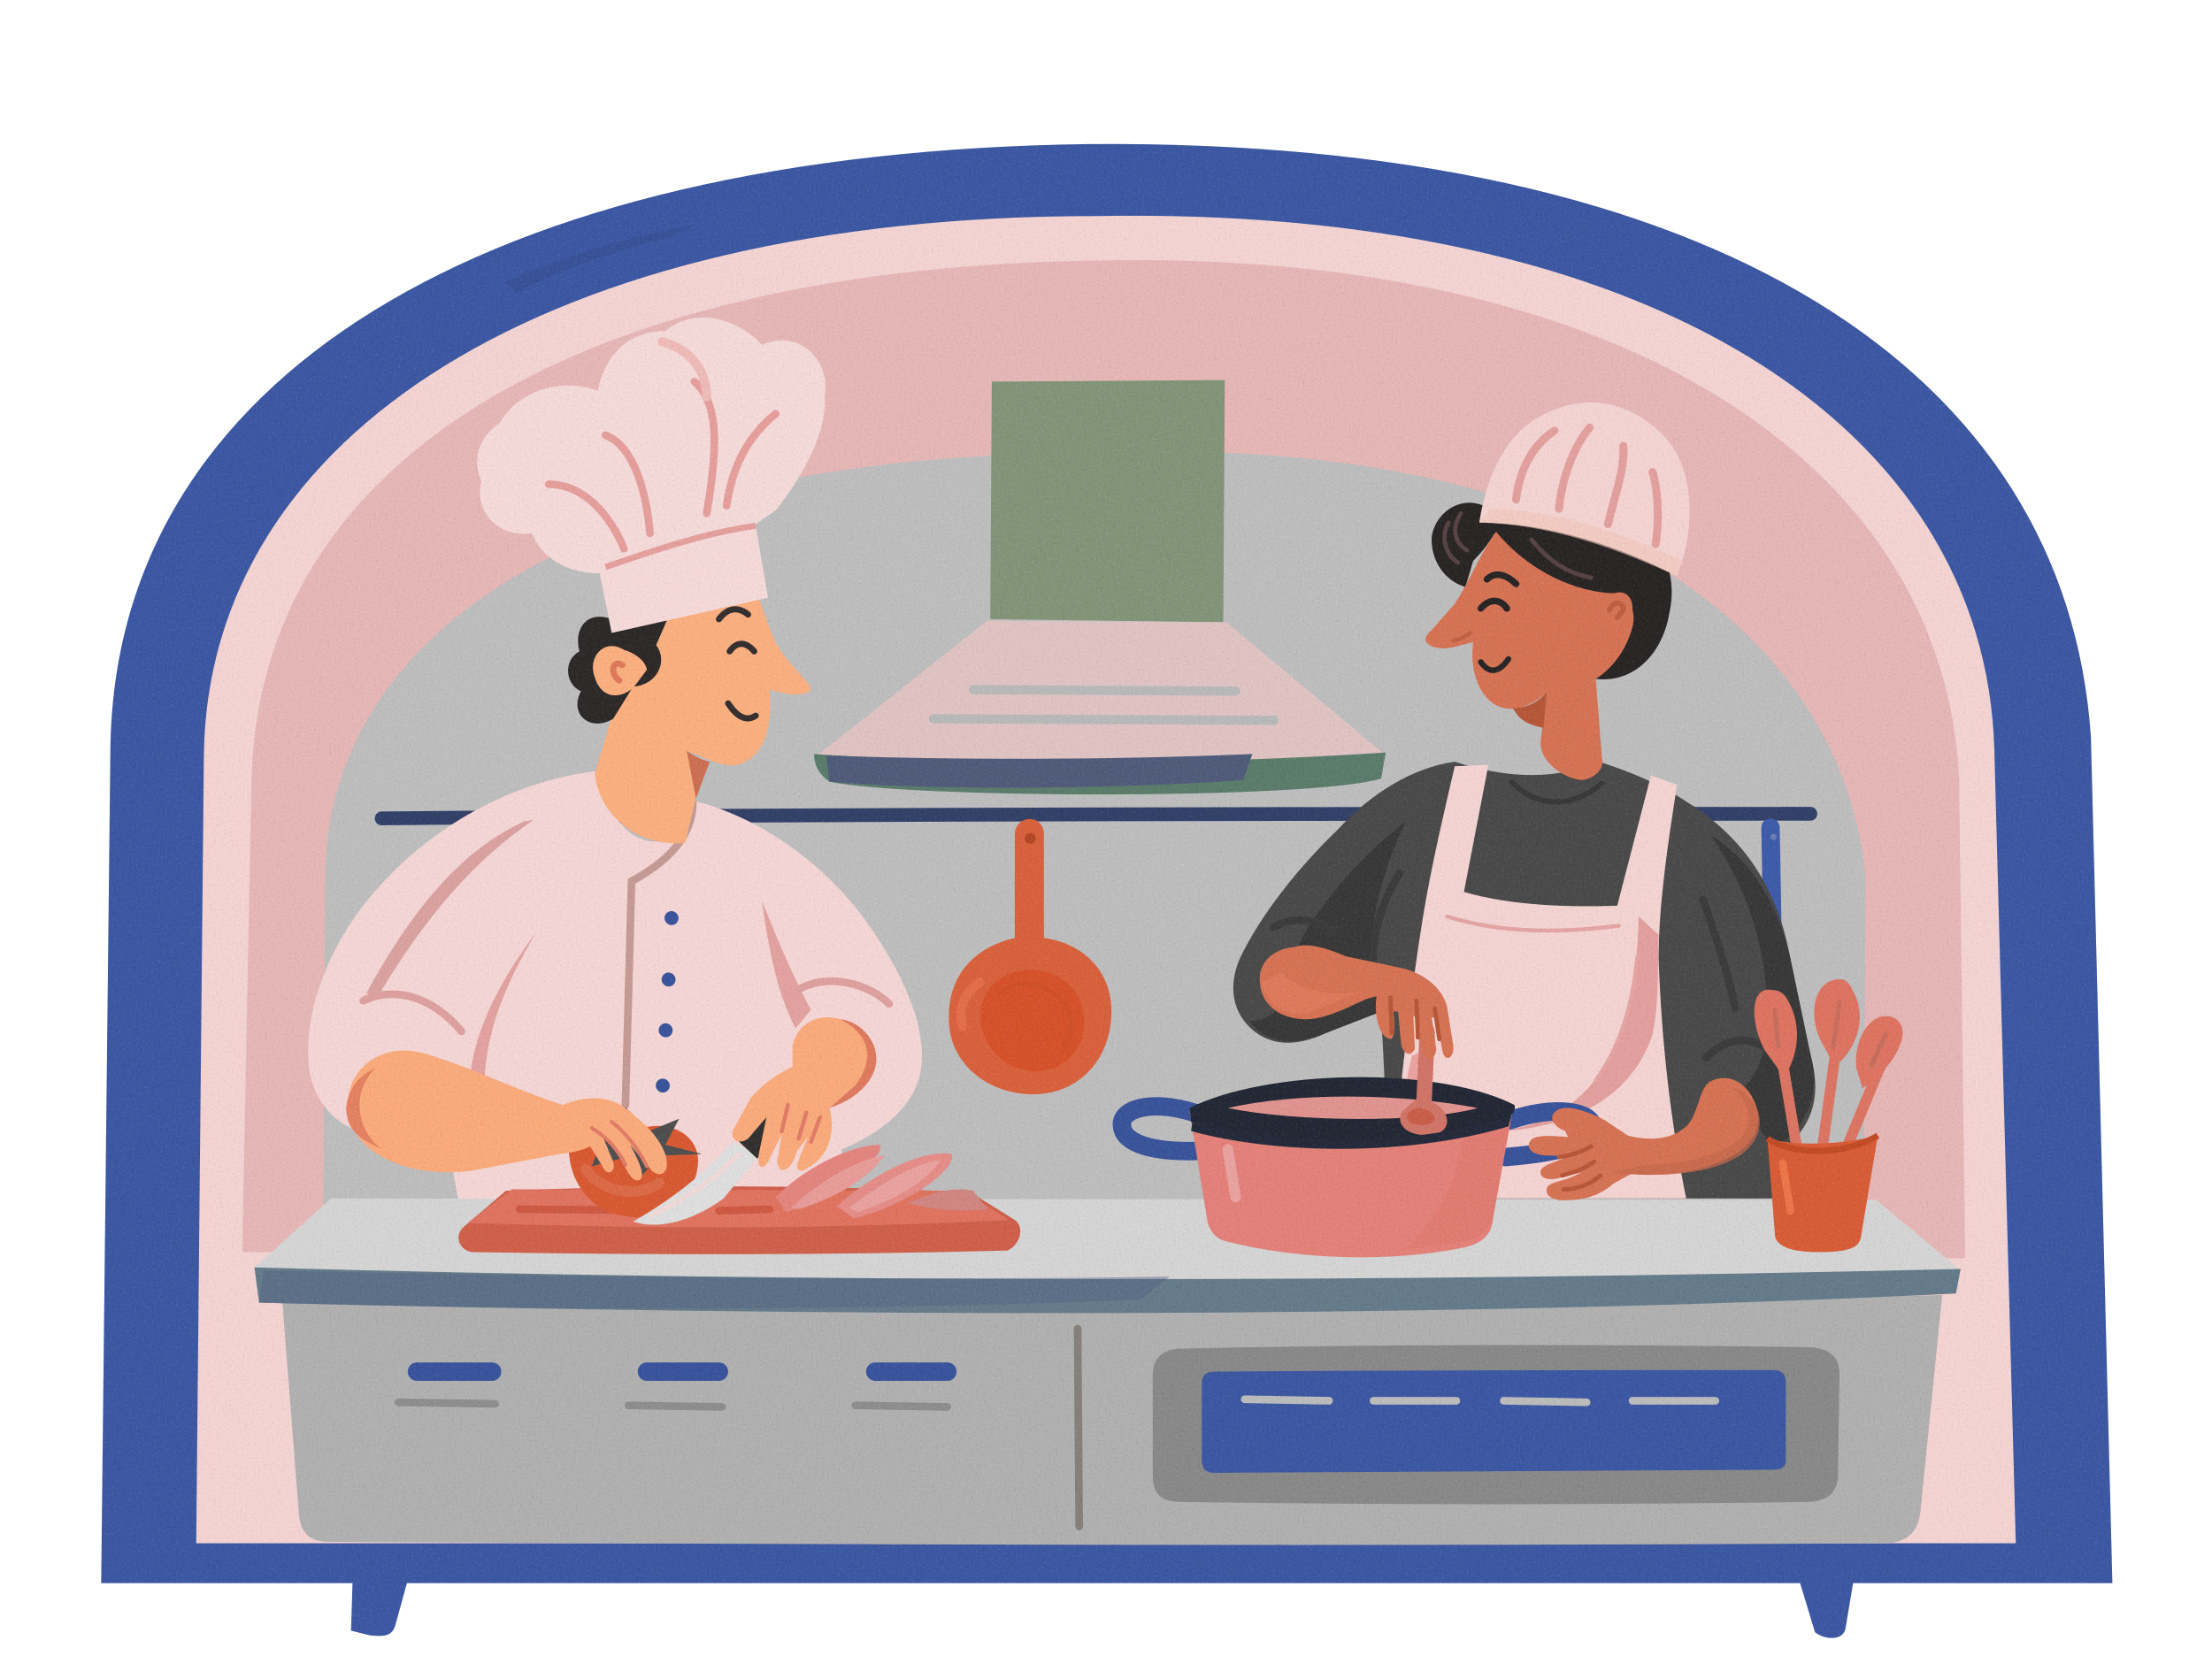
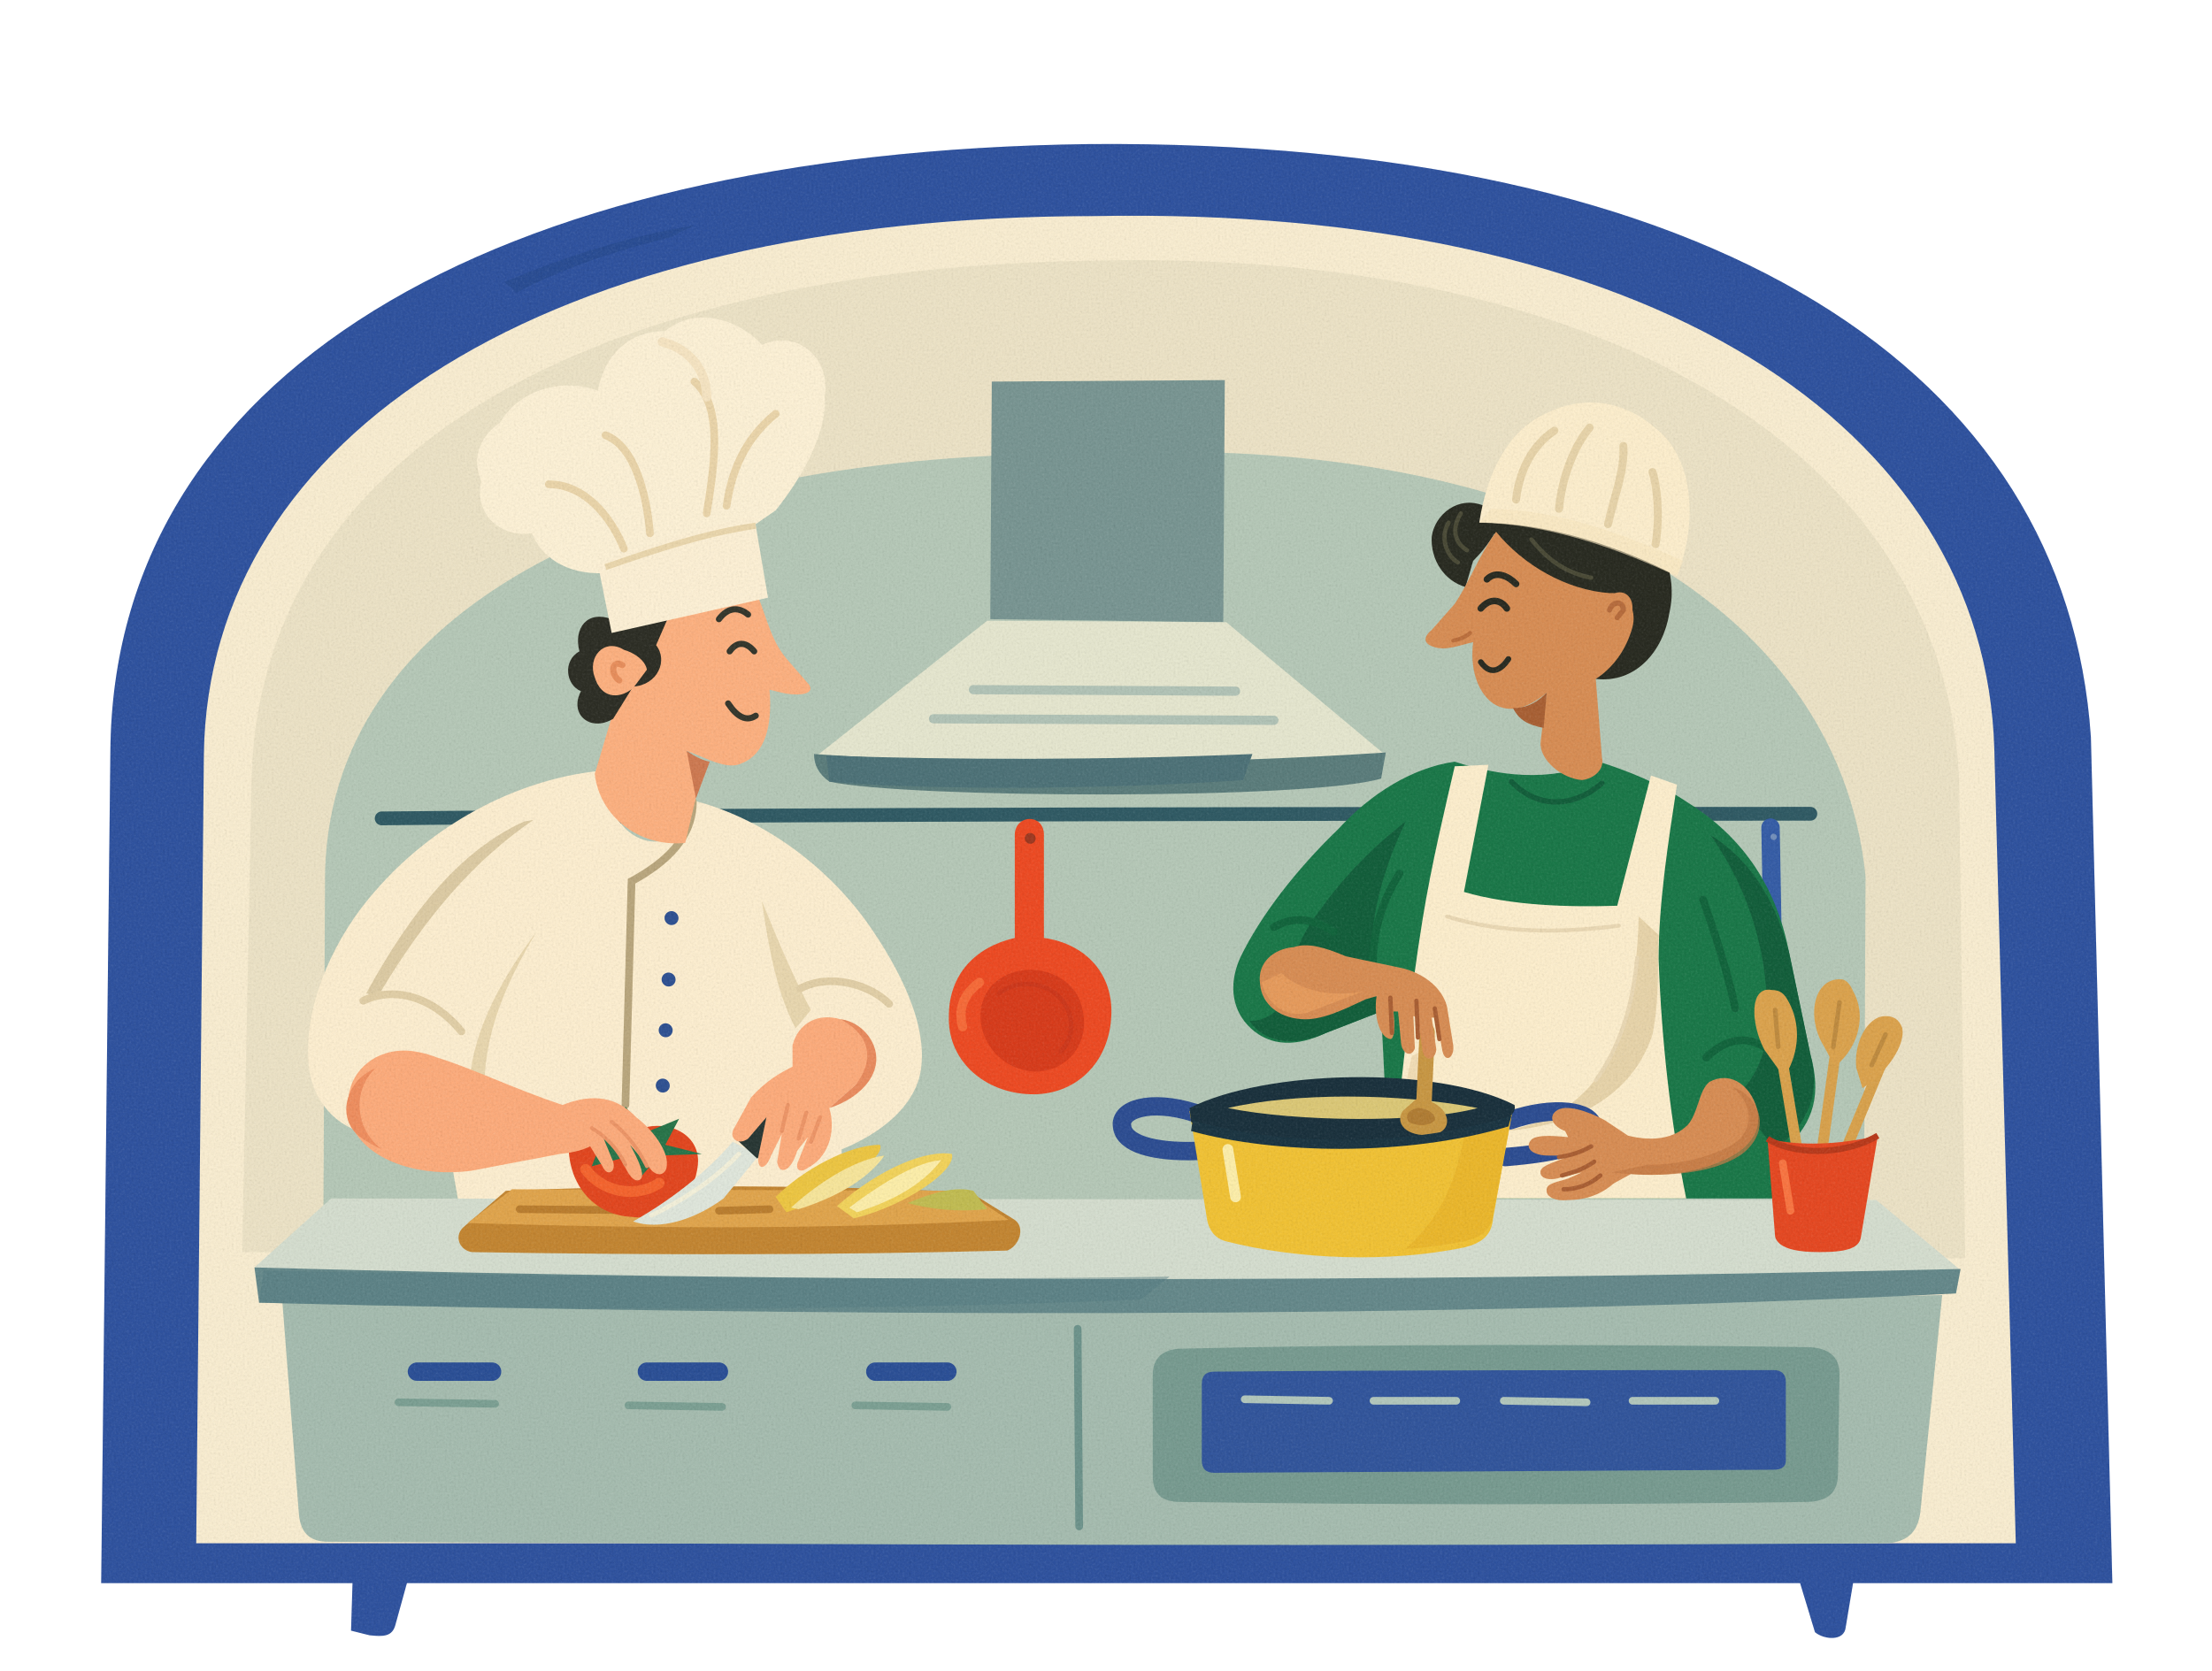
<svg xmlns="http://www.w3.org/2000/svg" viewBox="0 0 1443 1090" fill="none" role="img" aria-labelledby="school-title">
  <defs>
    <filter id="school-gouache" x="-1%" y="-1%" width="102%" height="102%" color-interpolation-filters="sRGB">
      <feTurbulence type="fractalNoise" baseFrequency=".69" numOctaves="3" stitchTiles="stitch" seed="27" result="noise" />
      <feColorMatrix in="noise" type="saturate" values="0" result="mono" />
      <feComponentTransfer in="mono" result="grain">
        <feFuncA type="linear" slope=".2" />
      </feComponentTransfer>
      <feComposite in="grain" in2="SourceGraphic" operator="in" result="paint" />
      <feBlend in="SourceGraphic" in2="paint" mode="soft-light" />
    </filter>
  </defs>
  <g filter="url(#school-gouache)">
-     <path d="M66 1033 72 490C74 247 315 99 711 94 1119 91 1348 242 1364 481L1378 1033Z" fill="#3a56a4" />
-     <path d="M128 1007 133 492C136 284 356 141 714 141 1077 134 1295 278 1301 489L1315 1007Z" fill="#f8d7d5" />
-     <path d="M158 817 164 514C166 295 386 174 717 170 1050 163 1267 297 1278 507L1282 821Z" fill="#e9b9b8" />
-     <path d="M211 788 212 576C211 394 419 294 715 296 1001 282 1199 391 1217 572L1216 789Z" fill="#c0c0c0" />
-     <path d="M329 184C367 168 410 154 453 147L437 155C399 164 363 177 337 191Z" fill="#344d94" opacity=".65" />
-     <path d="m647 249 152-1-1 158-152-2Z" fill="#829578" />
-     <path d="m644 405 156 1 103 86c-109 15-259 15-370 1Z" fill="#e3c6c5" />
-     <path d="M531 492c117 8 252 7 373-1l-3 17c-46 14-310 13-360 2-7-5-10-11-10-18Z" fill="#5a7c6a" />
-     <path d="M539 493c83 3 184 3 278-1l-6 17c-100 7-218 6-270 1Z" fill="#4e5a7a" />
-     <path d="m635 450 171 1m-197 18 222 1" stroke="#bbbbbb" stroke-width="6" stroke-linecap="round" />
-     <path d="M249 534c296-3 630-3 932-3" stroke="#303e67" stroke-width="9" stroke-linecap="round" />
-     <path d="m1155 540 2 110" stroke="#3c5aab" stroke-width="12" stroke-linecap="round" />
-     <path d="m1157 546 .1 .1" stroke="#687db7" stroke-width="4" stroke-linecap="round" />
-     <path d="M662 546c-1-15 20-16 19 0v66c28 4 45 24 44 50-1 31-23 53-53 52-30-1-54-22-53-51 0-27 17-45 43-51Z" fill="#dc603a" />
-     <path d="M647 643c19-19 54-10 59 15 7 28-18 48-42 39-23-8-32-37-17-54Z" fill="#d95027" />
-     <path d="M652 648c18-13 42-3 46 15 2 9 0 17-6 23" stroke="#d34e25" stroke-width="3" stroke-linecap="round" />
-     <path d="M639 641c-11 8-14 18-11 29" stroke="#e76e47" stroke-width="6" stroke-linecap="round" />
-     <path d="m672 547 .1 .1" stroke="#b34422" stroke-width="7" stroke-linecap="round" />
+     <path d="M66 1033 72 490C74 247 315 99 711 94 1119 91 1348 242 1364 481L1378 1033Z" fill="#2d519f" />
+     <path d="M128 1007 133 492C136 284 356 141 714 141 1077 134 1295 278 1301 489L1315 1007Z" fill="#fbefd2" />
+     <path d="M158 817 164 514C166 295 386 174 717 170 1050 163 1267 297 1278 507L1282 821Z" fill="#eee4c7" />
+     <path d="M211 788 212 576C211 394 419 294 715 296 1001 282 1199 391 1217 572L1216 789Z" fill="#b6c9b8" />
+     <path d="M329 184C367 168 410 154 453 147L437 155C399 164 363 177 337 191Z" fill="#24488e" opacity=".65" />
+     <path d="m647 249 152-1-1 158-152-2Z" fill="#789592" />
+     <path d="m644 405 156 1 103 86c-109 15-259 15-370 1Z" fill="#e7e8d0" />
+     <path d="M531 492c117 8 252 7 373-1l-3 17c-46 14-310 13-360 2-7-5-10-11-10-18Z" fill="#5a7c7b" />
+     <path d="M539 493c83 3 184 3 278-1l-6 17c-100 7-218 6-270 1Z" fill="#4c7177" />
+     <path d="m635 450 171 1m-197 18 222 1" stroke="#b2c4b7" stroke-width="6" stroke-linecap="round" />
+     <path d="M249 534c296-3 630-3 932-3" stroke="#2e5963" stroke-width="9" stroke-linecap="round" />
+     <path d="m1155 540 2 110" stroke="#345ca7" stroke-width="12" stroke-linecap="round" />
+     <path d="m1157 546 .1 .1" stroke="#7390bc" stroke-width="4" stroke-linecap="round" />
+     <path d="M662 546c-1-15 20-16 19 0v66c28 4 45 24 44 50-1 31-23 53-53 52-30-1-54-22-53-51 0-27 17-45 43-51Z" fill="#ef4921" />
+     <path d="M647 643c19-19 54-10 59 15 7 28-18 48-42 39-23-8-32-37-17-54Z" fill="#d93a19" />
+     <path d="M652 648c18-13 42-3 46 15 2 9 0 17-6 23" stroke="#cf3619" stroke-width="3" stroke-linecap="round" />
+     <path d="M639 641c-11 8-14 18-11 29" stroke="#f96a37" stroke-width="6" stroke-linecap="round" />
+     <path d="m672 547 .1 .1" stroke="#9e371e" stroke-width="7" stroke-linecap="round" />
    <g id="chef-at-board">
-       <path d="M391 503C334 509 281 540 246 580 218 611 200 653 201 688 201 716 218 737 245 741L292 744 299 784 550 785 549 750C576 739 595 722 600 702 607 671 587 632 565 601 535 560 492 532 451 522 445 546 433 552 420 548 407 544 397 531 391 503Z" fill="#f8d9d8" />
-       <path d="M342 536C300 555 268 595 239 648L246 651C278 597 310 561 348 535Z" fill="#dda3a1" />
-       <path d="M350 608C323 644 307 678 306 711L316 714C315 674 331 640 350 608ZM497 588C502 622 507 648 519 671L529 659C514 631 503 602 497 588Z" fill="#e6a3a1" />
-       <path d="M237 653C258 643 283 651 301 673M522 645C541 635 567 642 580 655" stroke="#e1a2a0" stroke-width="5" stroke-linecap="round" />
-       <path d="M452 523C452 547 434 563 412 575L408 721" stroke="#c89b96" stroke-width="5" stroke-linecap="round" />
-       <path d="m438 599 .1 .1m-2 40 .1 .1m-2 33 .1 .1m-2 36 .1 .1" stroke="#37529d" stroke-width="9" stroke-linecap="round" />
+       <path d="M391 503C334 509 281 540 246 580 218 611 200 653 201 688 201 716 218 737 245 741L292 744 299 784 550 785 549 750C576 739 595 722 600 702 607 671 587 632 565 601 535 560 492 532 451 522 445 546 433 552 420 548 407 544 397 531 391 503Z" fill="#fff0d1" />
+       <path d="M342 536C300 555 268 595 239 648L246 651C278 597 310 561 348 535Z" fill="#decca4" />
+       <path d="M350 608C323 644 307 678 306 711L316 714C315 674 331 640 350 608ZM497 588C502 622 507 648 519 671L529 659C514 631 503 602 497 588Z" fill="#ead8af" />
+       <path d="M237 653C258 643 283 651 301 673M522 645C541 635 567 642 580 655" stroke="#e3d0a7" stroke-width="5" stroke-linecap="round" />
+       <path d="M452 523C452 547 434 563 412 575L408 721" stroke="#baa77d" stroke-width="5" stroke-linecap="round" />
+       <path d="m438 599 .1 .1m-2 40 .1 .1m-2 33 .1 .1m-2 36 .1 .1" stroke="#2d5092" stroke-width="9" stroke-linecap="round" />
      <path d="M438 400C457 387 479 380 494 388 501 405 503 419 515 432L528 447C532 454 518 454 510 452L502 450C504 474 499 492 484 498 474 503 460 494 448 490L456 512 447 550C416 553 391 532 388 505L399 468C385 461 388 435 401 423 408 409 428 408 438 400Z" fill="#ffb17f" />
-       <path d="M448 490c6 4 10 6 15 7l-9 24Z" fill="#cf6f52" />
-       <path d="M399 404c-16-6-25 6-21 21-11 6-9 22 1 26-8 15 6 27 21 18l13-21c16-1 23-17 15-27l10-23Z" fill="#2a2625" />
+       <path d="M448 490c6 4 10 6 15 7l-9 24Z" fill="#cf7950" />
+       <path d="M399 404c-16-6-25 6-21 21-11 6-9 22 1 26-8 15 6 27 21 18l13-21c16-1 23-17 15-27l10-23Z" fill="#2b2c23" />
      <path d="M407 424c-13-8-24 5-19 18 4 13 15 15 25 7l9-12c-1-6-8-11-15-13Z" fill="#ffb17f" />
-       <path d="M406 434c-7-4-8 6-2 10" stroke="#e2795b" stroke-width="4" stroke-linecap="round" />
-       <path d="M469 404c6-8 13-8 19-3m-12 24c5-7 11-6 16 0M475 459c6 9 12 12 18 8" stroke="#332c2c" stroke-width="4" stroke-linecap="round" />
-       <path d="M326 276C338 255 366 246 390 255 394 233 409 216 434 216 456 198 485 211 497 225 522 214 542 236 538 258 540 282 523 312 506 333L493 342 394 374C369 375 353 363 347 348 325 351 309 334 314 314 307 298 314 284 326 276Z" fill="#f9dedd" />
-       <path d="M390 368C423 355 457 344 492 337L501 390 399 413Z" fill="#f9dddc" />
-       <path d="M395 370C427 359 459 348 493 343" stroke="#e9a19f" stroke-width="4" />
-       <path d="M358 316C382 316 399 338 407 358M395 284C414 291 422 323 424 348M453 249C472 265 466 304 461 335M506 270C485 287 477 309 474 330" stroke="#e9a09d" stroke-width="5" stroke-linecap="round" />
-       <path d="M432 223C454 229 461 246 461 259" stroke="#f3bdbb" stroke-width="6" stroke-linecap="round" />
+       <path d="M406 434c-7-4-8 6-2 10" stroke="#e98e5b" stroke-width="4" stroke-linecap="round" />
+       <path d="M469 404c6-8 13-8 19-3m-12 24c5-7 11-6 16 0M475 459c6 9 12 12 18 8" stroke="#33352a" stroke-width="4" stroke-linecap="round" />
+       <path d="M326 276C338 255 366 246 390 255 394 233 409 216 434 216 456 198 485 211 497 225 522 214 542 236 538 258 540 282 523 312 506 333L493 342 394 374C369 375 353 363 347 348 325 351 309 334 314 314 307 298 314 284 326 276Z" fill="#fff3d7" />
+       <path d="M390 368C423 355 457 344 492 337L501 390 399 413Z" fill="#fff2d6" />
+       <path d="M395 370C427 359 459 348 493 343" stroke="#ecd8ad" stroke-width="4" />
+       <path d="M358 316C382 316 399 338 407 358M395 284C414 291 422 323 424 348M453 249C472 265 466 304 461 335M506 270C485 287 477 309 474 330" stroke="#ecd6aa" stroke-width="5" stroke-linecap="round" />
+       <path d="M432 223C454 229 461 246 461 259" stroke="#f8e6c3" stroke-width="6" stroke-linecap="round" />
    </g>
    <g id="reference-right-cook-back">
-       <path d="M949 497C921 501 894 518 873 541 845 568 822 598 809 625 801 643 804 660 816 671 829 683 846 683 865 674L901 660 907 782 1158 782 1165 749C1184 732 1188 713 1181 688L1167 621C1158 575 1134 544 1100 523 1082 511 1062 503 1043 497 1010 511 977 506 949 497Z" fill="#484848" />
-       <path d="M917 536C895 553 875 574 861 594 847 612 840 631 840 651 833 662 822 667 815 666 825 681 845 683 865 674L901 660C888 625 896 580 917 536Z" fill="#363636" />
-       <path d="M1116 545C1143 584 1152 622 1153 660 1154 684 1147 702 1132 716L1158 750C1179 734 1188 714 1181 688L1167 621C1157 584 1140 560 1116 545Z" fill="#363636" />
-       <path d="M913 570C900 590 894 614 896 637M831 605C845 597 858 600 870 608M1111 587C1119 610 1127 634 1132 658M1113 690C1128 676 1141 676 1154 685" stroke="#393939" stroke-width="5" stroke-linecap="round" />
-       <path d="M968 330C951 323 936 336 934 350 933 365 942 379 956 383L961 366C966 361 971 355 975 348 993 371 1017 383 1042 388 1052 394 1054 402 1048 412L1041 443C1067 446 1085 425 1089 400 1095 374 1083 347 1061 334 1035 319 992 318 968 330Z" fill="#262222" />
-       <path d="M945 341C939 351 944 363 951 367M953 335C946 346 950 355 957 359M999 352C1011 367 1023 374 1038 377" stroke="#624848" stroke-width="2.8" stroke-linecap="round" opacity=".8" />
-       <path d="M976 347C965 362 959 379 949 394L934 411C928 416 929 420 935 422 943 425 952 421 961 419 959 435 963 451 974 459 985 466 997 462 1009 452L1005 484C1004 496 1019 508 1032 509 1040 508 1047 502 1045 494L1041 443C1052 436 1061 424 1065 409 1068 397 1061 386 1050 387 1022 385 994 369 976 347Z" fill="#d97252" />
-       <path d="M1009 452C1001 460 994 462 987 462 991 470 997 473 1007 475Z" fill="#b85536" />
-       <path d="M1048 391C1055 383 1065 386 1065 397 1065 407 1057 414 1048 412" fill="#d97252" />
-       <path d="M1050 398C1052 392 1059 392 1059 398L1055 403" stroke="#c15d3f" stroke-width="3.4" stroke-linecap="round" />
-       <path d="M970 378C976 372 984 376 989 381M966 397C972 390 979 391 983 397" stroke="#262222" stroke-width="4.3" stroke-linecap="round" />
-       <path d="M966 432C973 442 980 436 984 430" stroke="#262222" stroke-width="3.7" stroke-linecap="round" />
-       <path d="M948 418C953 417 957 415 959 413" stroke="#c35f40" stroke-width="2.6" stroke-linecap="round" />
-       <path d="M986 510C1003 528 1027 527 1045 511" stroke="#363636" stroke-width="3.5" stroke-linecap="round" />
-       <path d="M965 341C970 308 984 281 1008 270 1036 256 1063 263 1083 282 1104 301 1108 340 1094 376 1058 357 1010 341 965 341Z" fill="#f8d7d5" />
-       <path d="M989 326C991 308 999 291 1014 281M1017 332C1019 311 1027 291 1037 279M1049 342C1053 324 1060 307 1059 291M1080 355C1083 337 1081 317 1078 308" stroke="#e6a19f" stroke-width="5.2" stroke-linecap="round" />
-       <path d="M973 332C1018 333 1058 348 1098 366L1094 376C1053 357 1010 342 965 341Z" fill="#f5c8ba" opacity=".6" />
-       <path d="M949 500 971 499 955 582C986 591 1023 592 1055 591L1077 506 1094 512C1088 551 1082 590 1082 626 1084 681 1090 733 1100 782L907 782C912 720 920 649 928 600 934 563 943 526 949 500Z" fill="#f8d7d5" />
-       <path d="M1069 598C1068 648 1057 687 1036 710 1019 728 1002 734 981 738 1027 735 1065 715 1078 675 1083 651 1081 626 1082 610Z" fill="#e6a19f" />
-       <path d="M927 686C928 721 929 752 933 782L907 782C911 742 916 710 921 689Z" fill="#efa5a2" />
-       <path d="M944 598C979 609 1018 609 1056 604M1068 625C1065 658 1056 684 1041 705" stroke="#e8a6a4" stroke-width="2.6" stroke-linecap="round" />
+       <path d="M949 497C921 501 894 518 873 541 845 568 822 598 809 625 801 643 804 660 816 671 829 683 846 683 865 674L901 660 907 782 1158 782 1165 749C1184 732 1188 713 1181 688L1167 621C1158 575 1134 544 1100 523 1082 511 1062 503 1043 497 1010 511 977 506 949 497Z" fill="#187747" />
+       <path d="M917 536C895 553 875 574 861 594 847 612 840 631 840 651 833 662 822 667 815 666 825 681 845 683 865 674L901 660C888 625 896 580 917 536Z" fill="#105d39" />
+       <path d="M1116 545C1143 584 1152 622 1153 660 1154 684 1147 702 1132 716L1158 750C1179 734 1188 714 1181 688L1167 621C1157 584 1140 560 1116 545Z" fill="#105d39" />
+       <path d="M913 570C900 590 894 614 896 637M831 605C845 597 858 600 870 608M1111 587C1119 610 1127 634 1132 658M1113 690C1128 676 1141 676 1154 685" stroke="#0f633a" stroke-width="5" stroke-linecap="round" />
+       <path d="M968 330C951 323 936 336 934 350 933 365 942 379 956 383L961 366C966 361 971 355 975 348 993 371 1017 383 1042 388 1052 394 1054 402 1048 412L1041 443C1067 446 1085 425 1089 400 1095 374 1083 347 1061 334 1035 319 992 318 968 330Z" fill="#27291f" />
+       <path d="M945 341C939 351 944 363 951 367M953 335C946 346 950 355 957 359M999 352C1011 367 1023 374 1038 377" stroke="#51513b" stroke-width="2.8" stroke-linecap="round" opacity=".8" />
+       <path d="M976 347C965 362 959 379 949 394L934 411C928 416 929 420 935 422 943 425 952 421 961 419 959 435 963 451 974 459 985 466 997 462 1009 452L1005 484C1004 496 1019 508 1032 509 1040 508 1047 502 1045 494L1041 443C1052 436 1061 424 1065 409 1068 397 1061 386 1050 387 1022 385 994 369 976 347Z" fill="#d98d53" />
+       <path d="M1009 452C1001 460 994 462 987 462 991 470 997 473 1007 475Z" fill="#a95f32" />
+       <path d="M1048 391C1055 383 1065 386 1065 397 1065 407 1057 414 1048 412" fill="#d98d53" />
+       <path d="M1050 398C1052 392 1059 392 1059 398L1055 403" stroke="#b76b3b" stroke-width="3.4" stroke-linecap="round" />
+       <path d="M970 378C976 372 984 376 989 381M966 397C972 390 979 391 983 397" stroke="#27291f" stroke-width="4.3" stroke-linecap="round" />
+       <path d="M966 432C973 442 980 436 984 430" stroke="#27291f" stroke-width="3.7" stroke-linecap="round" />
+       <path d="M948 418C953 417 957 415 959 413" stroke="#bc6e3b" stroke-width="2.6" stroke-linecap="round" />
+       <path d="M986 510C1003 528 1027 527 1045 511" stroke="#105d39" stroke-width="3.5" stroke-linecap="round" />
+       <path d="M965 341C970 308 984 281 1008 270 1036 256 1063 263 1083 282 1104 301 1108 340 1094 376 1058 357 1010 341 965 341Z" fill="#fff0ce" />
+       <path d="M989 326C991 308 999 291 1014 281M1017 332C1019 311 1027 291 1037 279M1049 342C1053 324 1060 307 1059 291M1080 355C1083 337 1081 317 1078 308" stroke="#e9d5aa" stroke-width="5.2" stroke-linecap="round" />
+       <path d="M973 332C1018 333 1058 348 1098 366L1094 376C1053 357 1010 342 965 341Z" fill="#fae7bf" opacity=".6" />
+       <path d="M949 500 971 499 955 582C986 591 1023 592 1055 591L1077 506 1094 512C1088 551 1082 590 1082 626 1084 681 1090 733 1100 782L907 782C912 720 920 649 928 600 934 563 943 526 949 500Z" fill="#fff0ce" />
+       <path d="M1069 598C1068 648 1057 687 1036 710 1019 728 1002 734 981 738 1027 735 1065 715 1078 675 1083 651 1081 626 1082 610Z" fill="#e9d5aa" />
+       <path d="M927 686C928 721 929 752 933 782L907 782C911 742 916 710 921 689Z" fill="#f4dfb6" />
+       <path d="M944 598C979 609 1018 609 1056 604M1068 625C1065 658 1056 684 1041 705" stroke="#ecdab5" stroke-width="2.6" stroke-linecap="round" />
    </g>
-     <path d="m216 782 1008 1 54 45c-319 13-713 14-1112-1Z" fill="#d8d8d8" />
-     <path d="M184 847c358 6 732 5 1083-2l-14 139c-1 15-8 22-22 23-339 2-673 1-1017-1-12 0-18-6-19-18Z" fill="#b2b2b2" />
-     <path d="M166 827c359 10 735 10 1113 1l-3 16c-345 17-741 15-1107 6Z" fill="#647b8a" />
-     <path d="M172 829c195 4 398 7 591 4l-19 15c-197 8-383 7-575 2Z" fill="#536082" opacity=".45" />
-     <path d="m703 867 1 129" stroke="#85807a" stroke-width="5" stroke-linecap="round" />
-     <path d="M771 880c126-3 271-3 407-1 15 0 22 6 22 18l-1 65c0 12-7 18-21 18-135 2-273 2-408 0-12 0-18-5-18-17v-66c0-11 7-17 19-17Z" fill="#898989" />
-     <path d="M792 895C915 894 1044 894 1157 894Q1165 894 1165 902L1165 953Q1165 959 1157 959L792 961Q784 961 784 953L784 903Q784 895 792 895Z" fill="#3a56a4" />
-     <path d="M812 913L867 914M896 914L950 914M981 914L1035 915M1065 914L1119 914" stroke="#bebebe" stroke-width="5" stroke-linecap="round" />
-     <path d="m272 895 49 0m101 0 47 0m102 0 47 0" stroke="#37529d" stroke-width="12" stroke-linecap="round" />
-     <path d="m260 915 63 1m87 1 61 1m87-1 60 1" stroke="#8e8e8e" stroke-width="5" stroke-linecap="round" />
-     <path d="m230 1032 36-1-8 29c-2 8-8 8-17 7l-12-3Zm944 0h35l-5 30c-1 9-14 8-20 3Z" fill="#3a56a4" />
-     <path d="M330 777c94-4 202-4 303 1l29 18c7 5 3 17-5 20-115 3-230 3-349 1-8-1-12-10-6-16Z" fill="#d25f49" />
-     <path d="m334 776 295 1 29 19c-115 6-227 6-353 2Z" fill="#e3735f" />
-     <path d="m339 789 112 1m18 0 33-1" stroke="#d15840" stroke-width="5" stroke-linecap="round" />
-     <path d="M371 750c-2-17 23-23 39-10 22-13 49-1 45 22-3 22-23 35-43 32-23-1-40-19-41-44Z" fill="#db5830" />
-     <path d="M382 763c11 15 33 19 48 9" stroke="#df6945" stroke-width="7" stroke-linecap="round" />
-     <path d="m392 746-9-15 20 9 5-18 13 17 22-9-9 17 24 6-28 1-12 14-6-14-26 7Z" fill="#4d4d4d" />
-     <path d="M506 781c18-18 48-34 68-34 5 8-35 36-61 44Z" fill="#e7857e" />
-     <path d="M516 788c22-20 45-32 61-34-12 17-34 28-56 35Z" fill="#ec9d9a" />
-     <path d="M546 787c28-25 59-37 75-34 3 11-31 34-64 42Z" fill="#e98d88" />
-     <path d="M554 788c25-19 46-30 60-31-13 17-33 27-55 34Z" fill="#eda3a0" />
-     <path d="M592 785c17-7 31-11 43-8l9 12c-20 2-37 0-52-4Z" fill="#d48683" />
-     <path d="M478 745c-18 21-42 39-65 52 17 6 40-1 59-15l23-28Z" fill="#e2e2e2" />
-     <path d="M481 744c6-14 14-23 22-28l12 13-21 27Z" fill="#2f2e2c" />
-     <path d="M425 793c21-10 42-24 57-40" stroke="#f5dcdb" stroke-width="3" stroke-linecap="round" />
-     <path d="M779 726c-29-9-49-2-47 9 1 11 20 17 49 16m204-20c29-10 53-6 54 4 0 11-20 17-57 20" stroke="#37529c" stroke-width="12" stroke-linecap="round" />
-     <path d="M776 725c63-20 145-22 211-2l-13 72c-1 11-7 16-19 19-49 10-108 8-155-4-8-2-12-8-13-17Z" fill="#e78179" />
-     <path d="M956 735c-5 35-16 59-39 80 15-1 27-3 38-5 12-3 17-7 19-17l12-65Z" fill="#e57b71" />
-     <path d="M776 723c49-25 161-28 212-2 3 12-29 21-72 24-49 4-121-1-139-13Z" fill="#202533" />
-     <path d="M801 723c43-10 111-10 163 0-37 10-119 9-163 0Z" fill="#e49490" />
-     <path d="m801 750 5 31" stroke="#eda3a0" stroke-width="7" stroke-linecap="round" />
-     <path d="M926 674c1-8 10-8 10 0l-2 45c13 6 13 19 2 21-15 3-27-5-21-15l9-8Z" fill="#d37467" />
-     <path d="M925 723c-6 1-9 5-6 9 5 3 13 3 17-1 1-4-5-8-11-8Z" fill="#cc5d49" />
-     <path d="M778 731c57 17 142 18 208-3l-2 7c-67 20-153 18-207 3Z" fill="#212738" />
-     <path d="m1172 748-12-72m29 72 10-73m6 73 24-58" stroke="#df7462" stroke-width="7" stroke-linecap="round" />
-     <path d="M1156 646c-15-3-14 22-5 39l13 18c11-18 10-36 3-49-3-6-6-8-11-8Zm45-7c-18-1-23 25-11 44l7 13c17-14 20-35 12-49-2-5-5-8-8-8Zm29 24c-12 0-21 18-19 34l4 13c16-10 28-28 26-39-2-6-6-8-11-8Z" fill="#e17360" />
-     <path d="m1158 659 2 24m40-29-4 29m34-8-9 20" stroke="#ca6d5c" stroke-width="3" stroke-linecap="round" />
-     <path d="M1153 743c21 5 47 4 72-2l-11 66c-1 7-8 10-27 10-17 0-27-3-29-10Z" fill="#db5b34" />
-     <path d="M1153 743c15 10 48 12 72-2" stroke="#c54923" stroke-width="4" />
-     <path d="m1163 759 5 31" stroke="#f17548" stroke-width="5" stroke-linecap="round" />
+     <path d="m216 782 1008 1 54 45c-319 13-713 14-1112-1Z" fill="#d6dfd0" />
+     <path d="M184 847c358 6 732 5 1083-2l-14 139c-1 15-8 22-22 23-339 2-673 1-1017-1-12 0-18-6-19-18Z" fill="#a6bdb0" />
+     <path d="M166 827c359 10 735 10 1113 1l-3 16c-345 17-741 15-1107 6Z" fill="#64888a" />
+     <path d="M172 829c195 4 398 7 591 4l-19 15c-197 8-383 7-575 2Z" fill="#527a80" opacity=".45" />
+     <path d="m703 867 1 129" stroke="#6c938b" stroke-width="5" stroke-linecap="round" />
+     <path d="M771 880c126-3 271-3 407-1 15 0 22 6 22 18l-1 65c0 12-7 18-21 18-135 2-273 2-408 0-12 0-18-5-18-17v-66c0-11 7-17 19-17Z" fill="#779b90" />
+     <path d="M792 895C915 894 1044 894 1157 894Q1165 894 1165 902L1165 953Q1165 959 1157 959L792 961Q784 961 784 953L784 903Q784 895 792 895Z" fill="#30549c" />
+     <path d="M812 913L867 914M896 914L950 914M981 914L1035 915M1065 914L1119 914" stroke="#b3c8bd" stroke-width="5" stroke-linecap="round" />
+     <path d="m272 895 49 0m101 0 47 0m102 0 47 0" stroke="#294e96" stroke-width="12" stroke-linecap="round" />
+     <path d="m260 915 63 1m87 1 61 1m87-1 60 1" stroke="#7ba093" stroke-width="5" stroke-linecap="round" />
+     <path d="m230 1032 36-1-8 29c-2 8-8 8-17 7l-12-3Zm944 0h35l-5 30c-1 9-14 8-20 3Z" fill="#2d519f" />
+     <path d="M330 777c94-4 202-4 303 1l29 18c7 5 3 17-5 20-115 3-230 3-349 1-8-1-12-10-6-16Z" fill="#c48530" />
+     <path d="m334 776 295 1 29 19c-115 6-227 6-353 2Z" fill="#e2a54b" />
+     <path d="m339 789 112 1m18 0 33-1" stroke="#bb7d2d" stroke-width="5" stroke-linecap="round" />
+     <path d="M371 750c-2-17 23-23 39-10 22-13 49-1 45 22-3 22-23 35-43 32-23-1-40-19-41-44Z" fill="#e4451d" />
+     <path d="M382 763c11 15 33 19 48 9" stroke="#f7632c" stroke-width="7" stroke-linecap="round" />
+     <path d="m392 746-9-15 20 9 5-18 13 17 22-9-9 17 24 6-28 1-12 14-6-14-26 7Z" fill="#267448" />
+     <path d="M506 781c18-18 48-34 68-34 5 8-35 36-61 44Z" fill="#efc741" />
+     <path d="M516 788c22-20 45-32 61-34-12 17-34 28-56 35Z" fill="#f9e79b" />
+     <path d="M546 787c28-25 59-37 75-34 3 11-31 34-64 42Z" fill="#f4d45a" />
+     <path d="M554 788c25-19 46-30 60-31-13 17-33 27-55 34Z" fill="#fff0aa" />
+     <path d="M592 785c17-7 31-11 43-8l9 12c-20 2-37 0-52-4Z" fill="#c2bd51" />
+     <path d="M478 745c-18 21-42 39-65 52 17 6 40-1 59-15l23-28Z" fill="#e1e8dd" />
+     <path d="M481 744c6-14 14-23 22-28l12 13-21 27Z" fill="#263532" />
+     <path d="M425 793c21-10 42-24 57-40" stroke="#f5f2db" stroke-width="3" stroke-linecap="round" />
+     <path d="M779 726c-29-9-49-2-47 9 1 11 20 17 49 16m204-20c29-10 53-6 54 4 0 11-20 17-57 20" stroke="#2b4c92" stroke-width="12" stroke-linecap="round" />
+     <path d="M776 725c63-20 145-22 211-2l-13 72c-1 11-7 16-19 19-49 10-108 8-155-4-8-2-12-8-13-17Z" fill="#f3c333" />
+     <path d="M956 735c-5 35-16 59-39 80 15-1 27-3 38-5 12-3 17-7 19-17l12-65Z" fill="#edb82a" />
+     <path d="M776 723c49-25 161-28 212-2 3 12-29 21-72 24-49 4-121-1-139-13Z" fill="#182f3b" />
+     <path d="M801 723c43-10 111-10 163 0-37 10-119 9-163 0Z" fill="#ddc976" />
+     <path d="m801 750 5 31" stroke="#fff0aa" stroke-width="7" stroke-linecap="round" />
+     <path d="M926 674c1-8 10-8 10 0l-2 45c13 6 13 19 2 21-15 3-27-5-21-15l9-8Z" fill="#c99742" />
+     <path d="M925 723c-6 1-9 5-6 9 5 3 13 3 17-1 1-4-5-8-11-8Z" fill="#b17c32" />
+     <path d="M778 731c57 17 142 18 208-3l-2 7c-67 20-153 18-207 3Z" fill="#193340" />
+     <path d="m1172 748-12-72m29 72 10-73m6 73 24-58" stroke="#daa24b" stroke-width="7" stroke-linecap="round" />
+     <path d="M1156 646c-15-3-14 22-5 39l13 18c11-18 10-36 3-49-3-6-6-8-11-8Zm45-7c-18-1-23 25-11 44l7 13c17-14 20-35 12-49-2-5-5-8-8-8Zm29 24c-12 0-21 18-19 34l4 13c16-10 28-28 26-39-2-6-6-8-11-8Z" fill="#dda34c" />
+     <path d="m1158 659 2 24m40-29-4 29m34-8-9 20" stroke="#c08b3e" stroke-width="3" stroke-linecap="round" />
+     <path d="M1153 743c21 5 47 4 72-2l-11 66c-1 7-8 10-27 10-17 0-27-3-29-10Z" fill="#e74720" />
+     <path d="M1153 743c15 10 48 12 72-2" stroke="#b93819" stroke-width="4" />
+     <path d="m1163 759 5 31" stroke="#fb7440" stroke-width="5" stroke-linecap="round" />
    <path d="M245 690C229 699 223 716 230 736 242 759 276 768 307 764L365 753C375 752 381 750 385 748L393 761C396 768 402 765 400 758L393 741 402 750C407 759 411 772 417 770 422 768 416 756 411 747L423 761C428 769 435 767 435 760 436 752 427 738 415 729 400 713 382 715 367 721 334 710 308 697 285 690 269 684 257 684 245 690Z" fill="#ffac7b" />
-     <path d="M245 697C230 711 231 736 249 750 237 744 230 740 227 731 223 719 230 703 245 697Z" fill="#e88161" />
-     <path d="M386 736c10 6 17 14 22 24m-9-28c10 8 17 17 23 29" stroke="#e47b66" stroke-width="2.4" stroke-linecap="round" />
+     <path d="M245 697C230 711 231 736 249 750 237 744 230 740 227 731 223 719 230 703 245 697Z" fill="#f18e5e" />
+     <path d="M386 736c10 6 17 14 22 24m-9-28c10 8 17 17 23 29" stroke="#ef9566" stroke-width="2.4" stroke-linecap="round" />
    <path d="M548 665C568 673 572 692 558 708L541 723C546 740 539 756 527 762 522 766 518 763 521 757L527 742 520 751C516 765 508 767 507 758L510 740 503 754C499 765 493 763 495 753L500 729 488 743C481 748 475 742 479 736L490 716C500 705 509 700 517 696L517 682C521 667 534 661 548 665Z" fill="#ffac7b" />
-     <path d="M548 665c18 9 24 25 10 43l-17 15c22-7 37-25 28-43-4-8-12-14-21-15Z" fill="#e27a5d" />
-     <path d="m514 721-4 17m16-12-5 17m14-14-6 16" stroke="#e47b66" stroke-width="2.6" stroke-linecap="round" />
+     <path d="M548 665c18 9 24 25 10 43l-17 15c22-7 37-25 28-43-4-8-12-14-21-15Z" fill="#eb8b5d" />
+     <path d="m514 721-4 17m16-12-5 17m14-14-6 16" stroke="#ef9566" stroke-width="2.6" stroke-linecap="round" />
    <g id="reference-right-cook-hands">
-       <path d="M844 618C831 619 820 628 822 642 823 655 834 664 849 665 862 666 876 659 891 652L898 650C896 663 900 677 907 678 910 678 910 668 909 660L912 660 914 681C915 688 921 690 923 684L922 663 925 664 928 686C930 693 936 692 937 685L934 664 937 664 941 686C943 694 949 690 948 682L944 657C941 645 930 636 916 632L878 624C864 618 853 615 844 618Z" fill="#d97252" />
-       <path d="M823 641C827 656 839 664 852 661L889 647C868 651 847 646 836 635Z" fill="#e2795a" />
-       <path d="M907 651 908 674M924 653 925 677M936 658 939 678" stroke="#b85536" stroke-width="2.8" stroke-linecap="round" />
-       <path d="M1115 706C1128 699 1140 707 1145 720 1152 738 1140 751 1122 758 1107 765 1084 768 1064 766L1053 772C1045 779 1035 783 1023 783 1015 784 1008 781 1009 776 1009 772 1017 771 1023 769L1032 765 1019 768C1011 771 1004 769 1005 764 1006 760 1016 758 1024 754L1010 754C1001 754 995 750 998 745 1000 740 1013 741 1023 742L1021 738C1013 735 1010 729 1015 725 1021 720 1036 725 1047 731L1062 741C1078 745 1092 743 1101 734 1108 726 1108 712 1115 706Z" fill="#d97252" />
-       <path d="M1130 709C1147 724 1142 741 1128 748 1113 756 1093 760 1075 760L1051 765C1089 769 1118 765 1135 754 1154 741 1152 718 1130 709Z" fill="#c76649" opacity=".72" />
-       <path d="M1038 748C1031 752 1024 754 1017 755M1040 758C1033 763 1026 765 1019 767M1044 767C1037 773 1029 776 1020 776" stroke="#b95536" stroke-width="2.8" stroke-linecap="round" />
+       <path d="M844 618C831 619 820 628 822 642 823 655 834 664 849 665 862 666 876 659 891 652L898 650C896 663 900 677 907 678 910 678 910 668 909 660L912 660 914 681C915 688 921 690 923 684L922 663 925 664 928 686C930 693 936 692 937 685L934 664 937 664 941 686C943 694 949 690 948 682L944 657C941 645 930 636 916 632L878 624C864 618 853 615 844 618Z" fill="#d98d53" />
+       <path d="M823 641C827 656 839 664 852 661L889 647C868 651 847 646 836 635Z" fill="#e89b5b" />
+       <path d="M907 651 908 674M924 653 925 677M936 658 939 678" stroke="#a95e32" stroke-width="2.8" stroke-linecap="round" />
+       <path d="M1115 706C1128 699 1140 707 1145 720 1152 738 1140 751 1122 758 1107 765 1084 768 1064 766L1053 772C1045 779 1035 783 1023 783 1015 784 1008 781 1009 776 1009 772 1017 771 1023 769L1032 765 1019 768C1011 771 1004 769 1005 764 1006 760 1016 758 1024 754L1010 754C1001 754 995 750 998 745 1000 740 1013 741 1023 742L1021 738C1013 735 1010 729 1015 725 1021 720 1036 725 1047 731L1062 741C1078 745 1092 743 1101 734 1108 726 1108 712 1115 706Z" fill="#d98d53" />
+       <path d="M1130 709C1147 724 1142 741 1128 748 1113 756 1093 760 1075 760L1051 765C1089 769 1118 765 1135 754 1154 741 1152 718 1130 709Z" fill="#c57943" opacity=".72" />
+       <path d="M1038 748C1031 752 1024 754 1017 755M1040 758C1033 763 1026 765 1019 767M1044 767C1037 773 1029 776 1020 776" stroke="#aa5e32" stroke-width="2.8" stroke-linecap="round" />
    </g>
  </g>
</svg>
